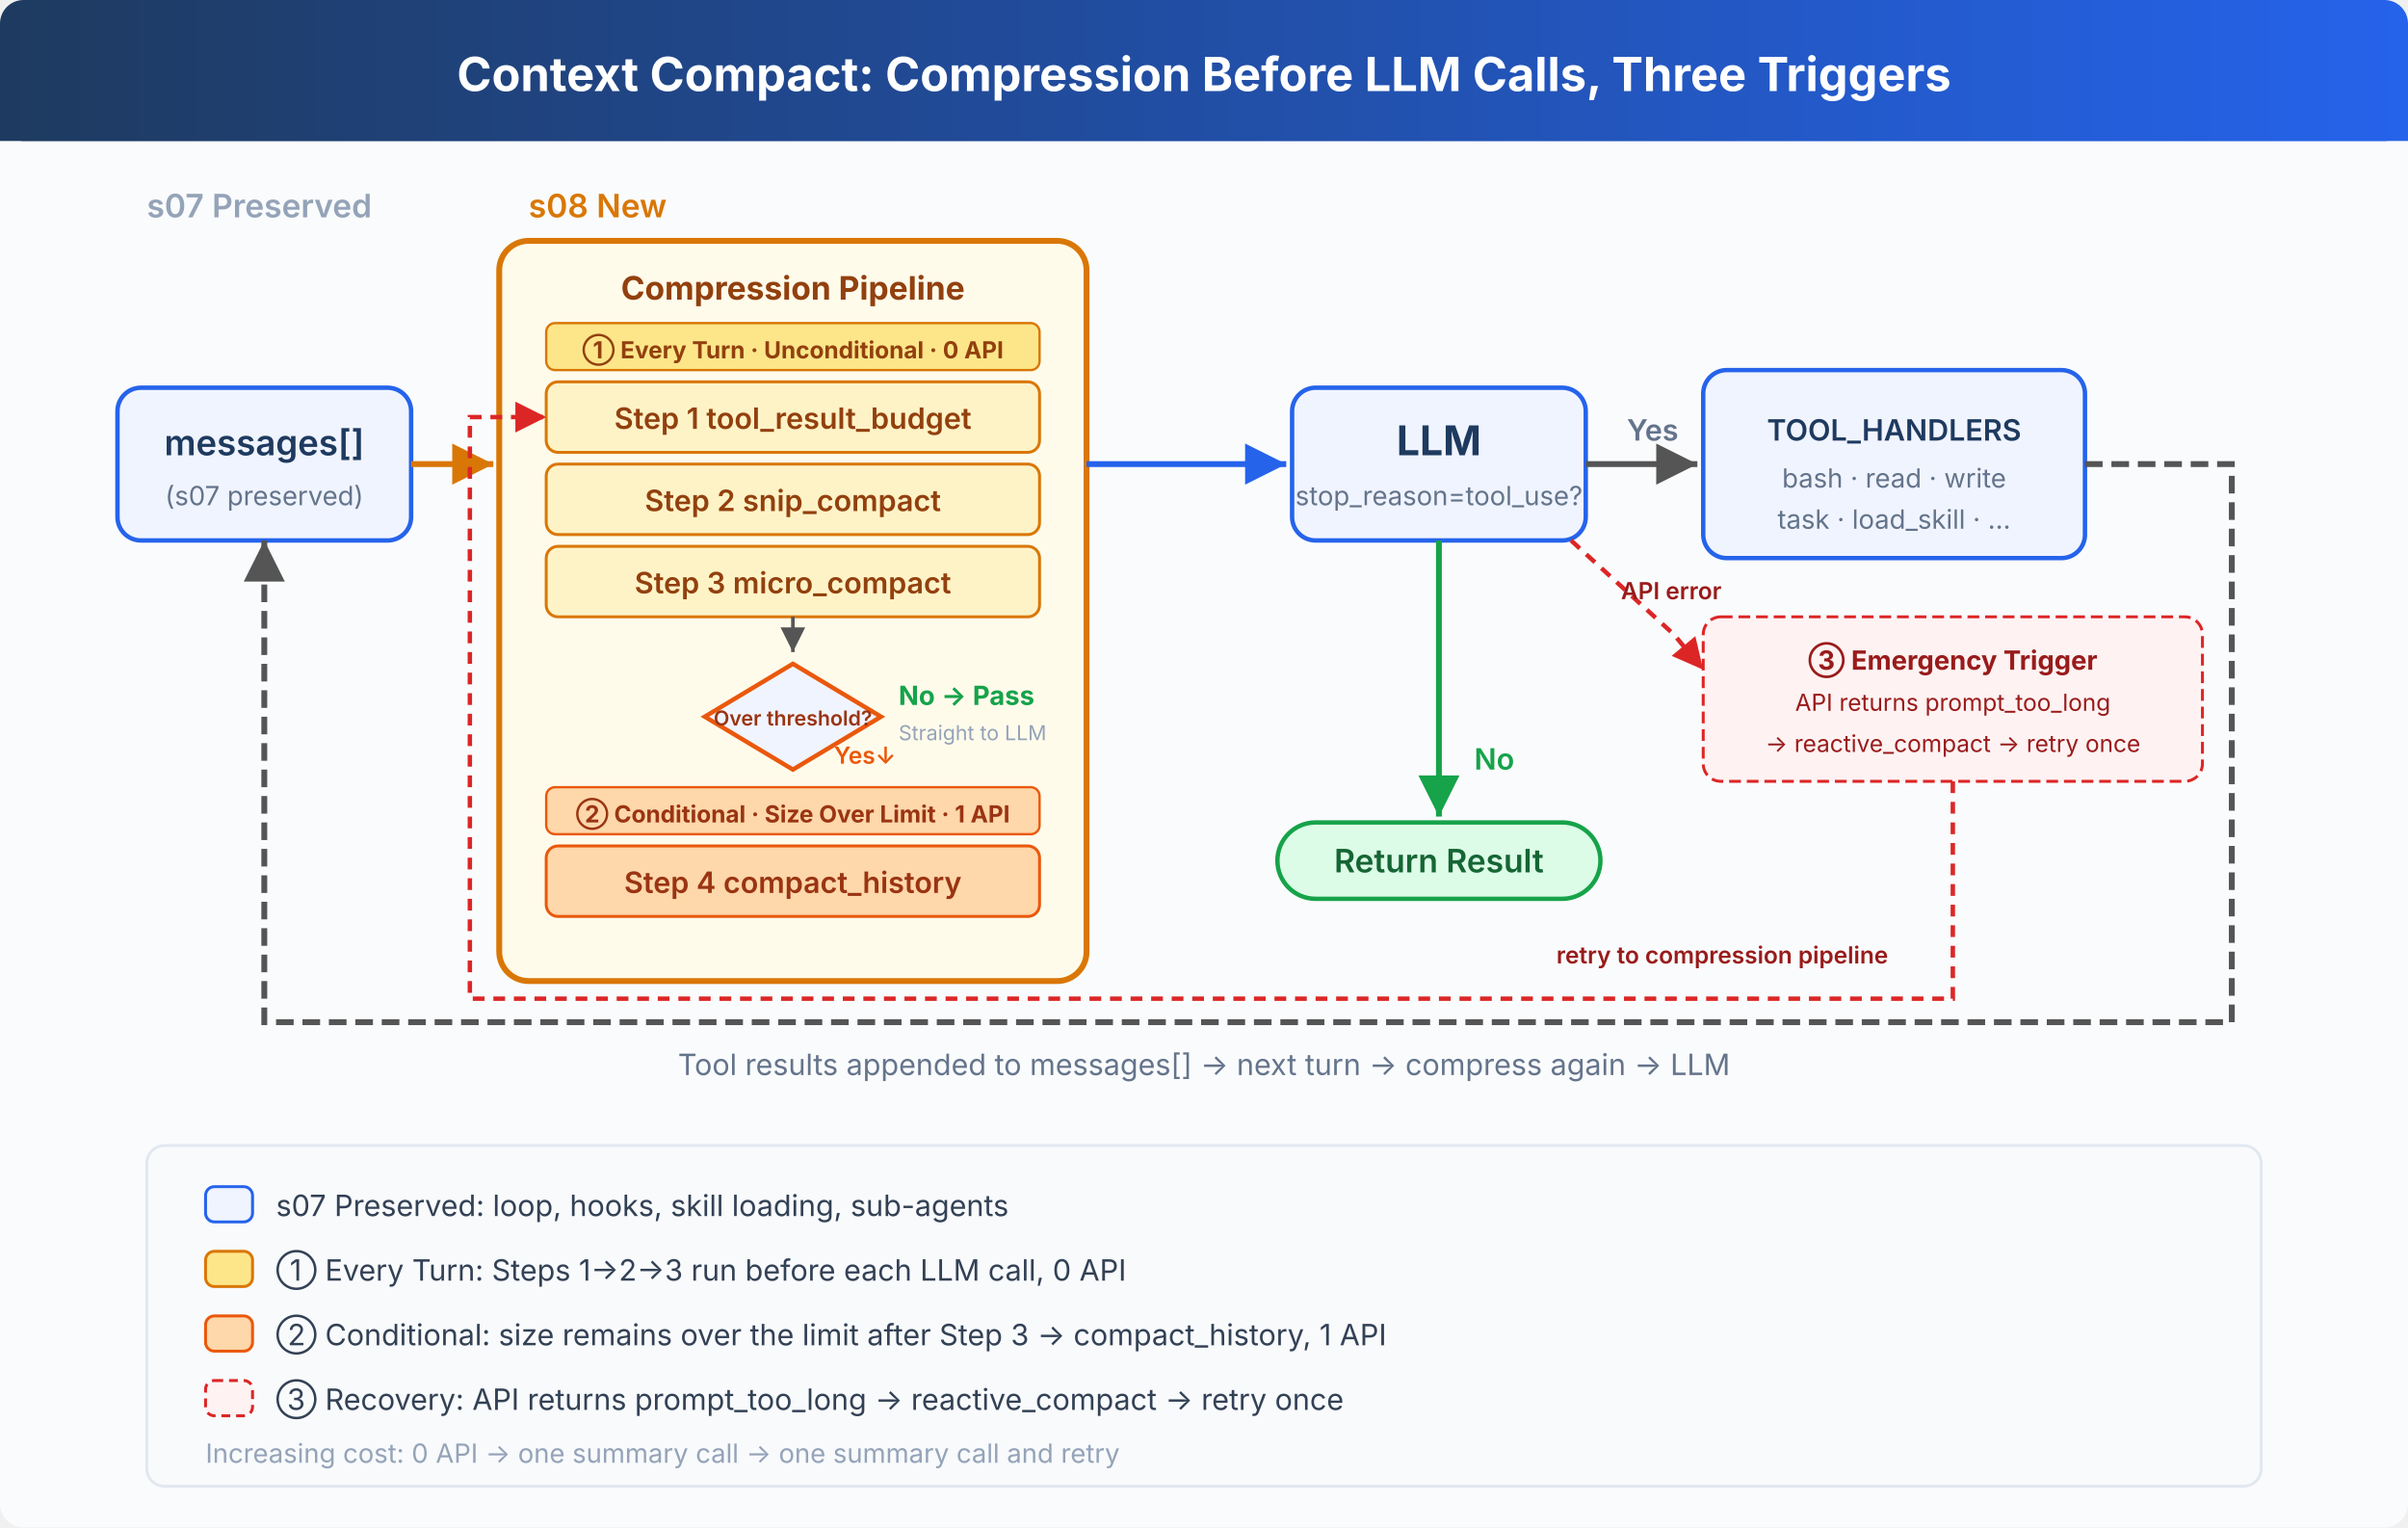
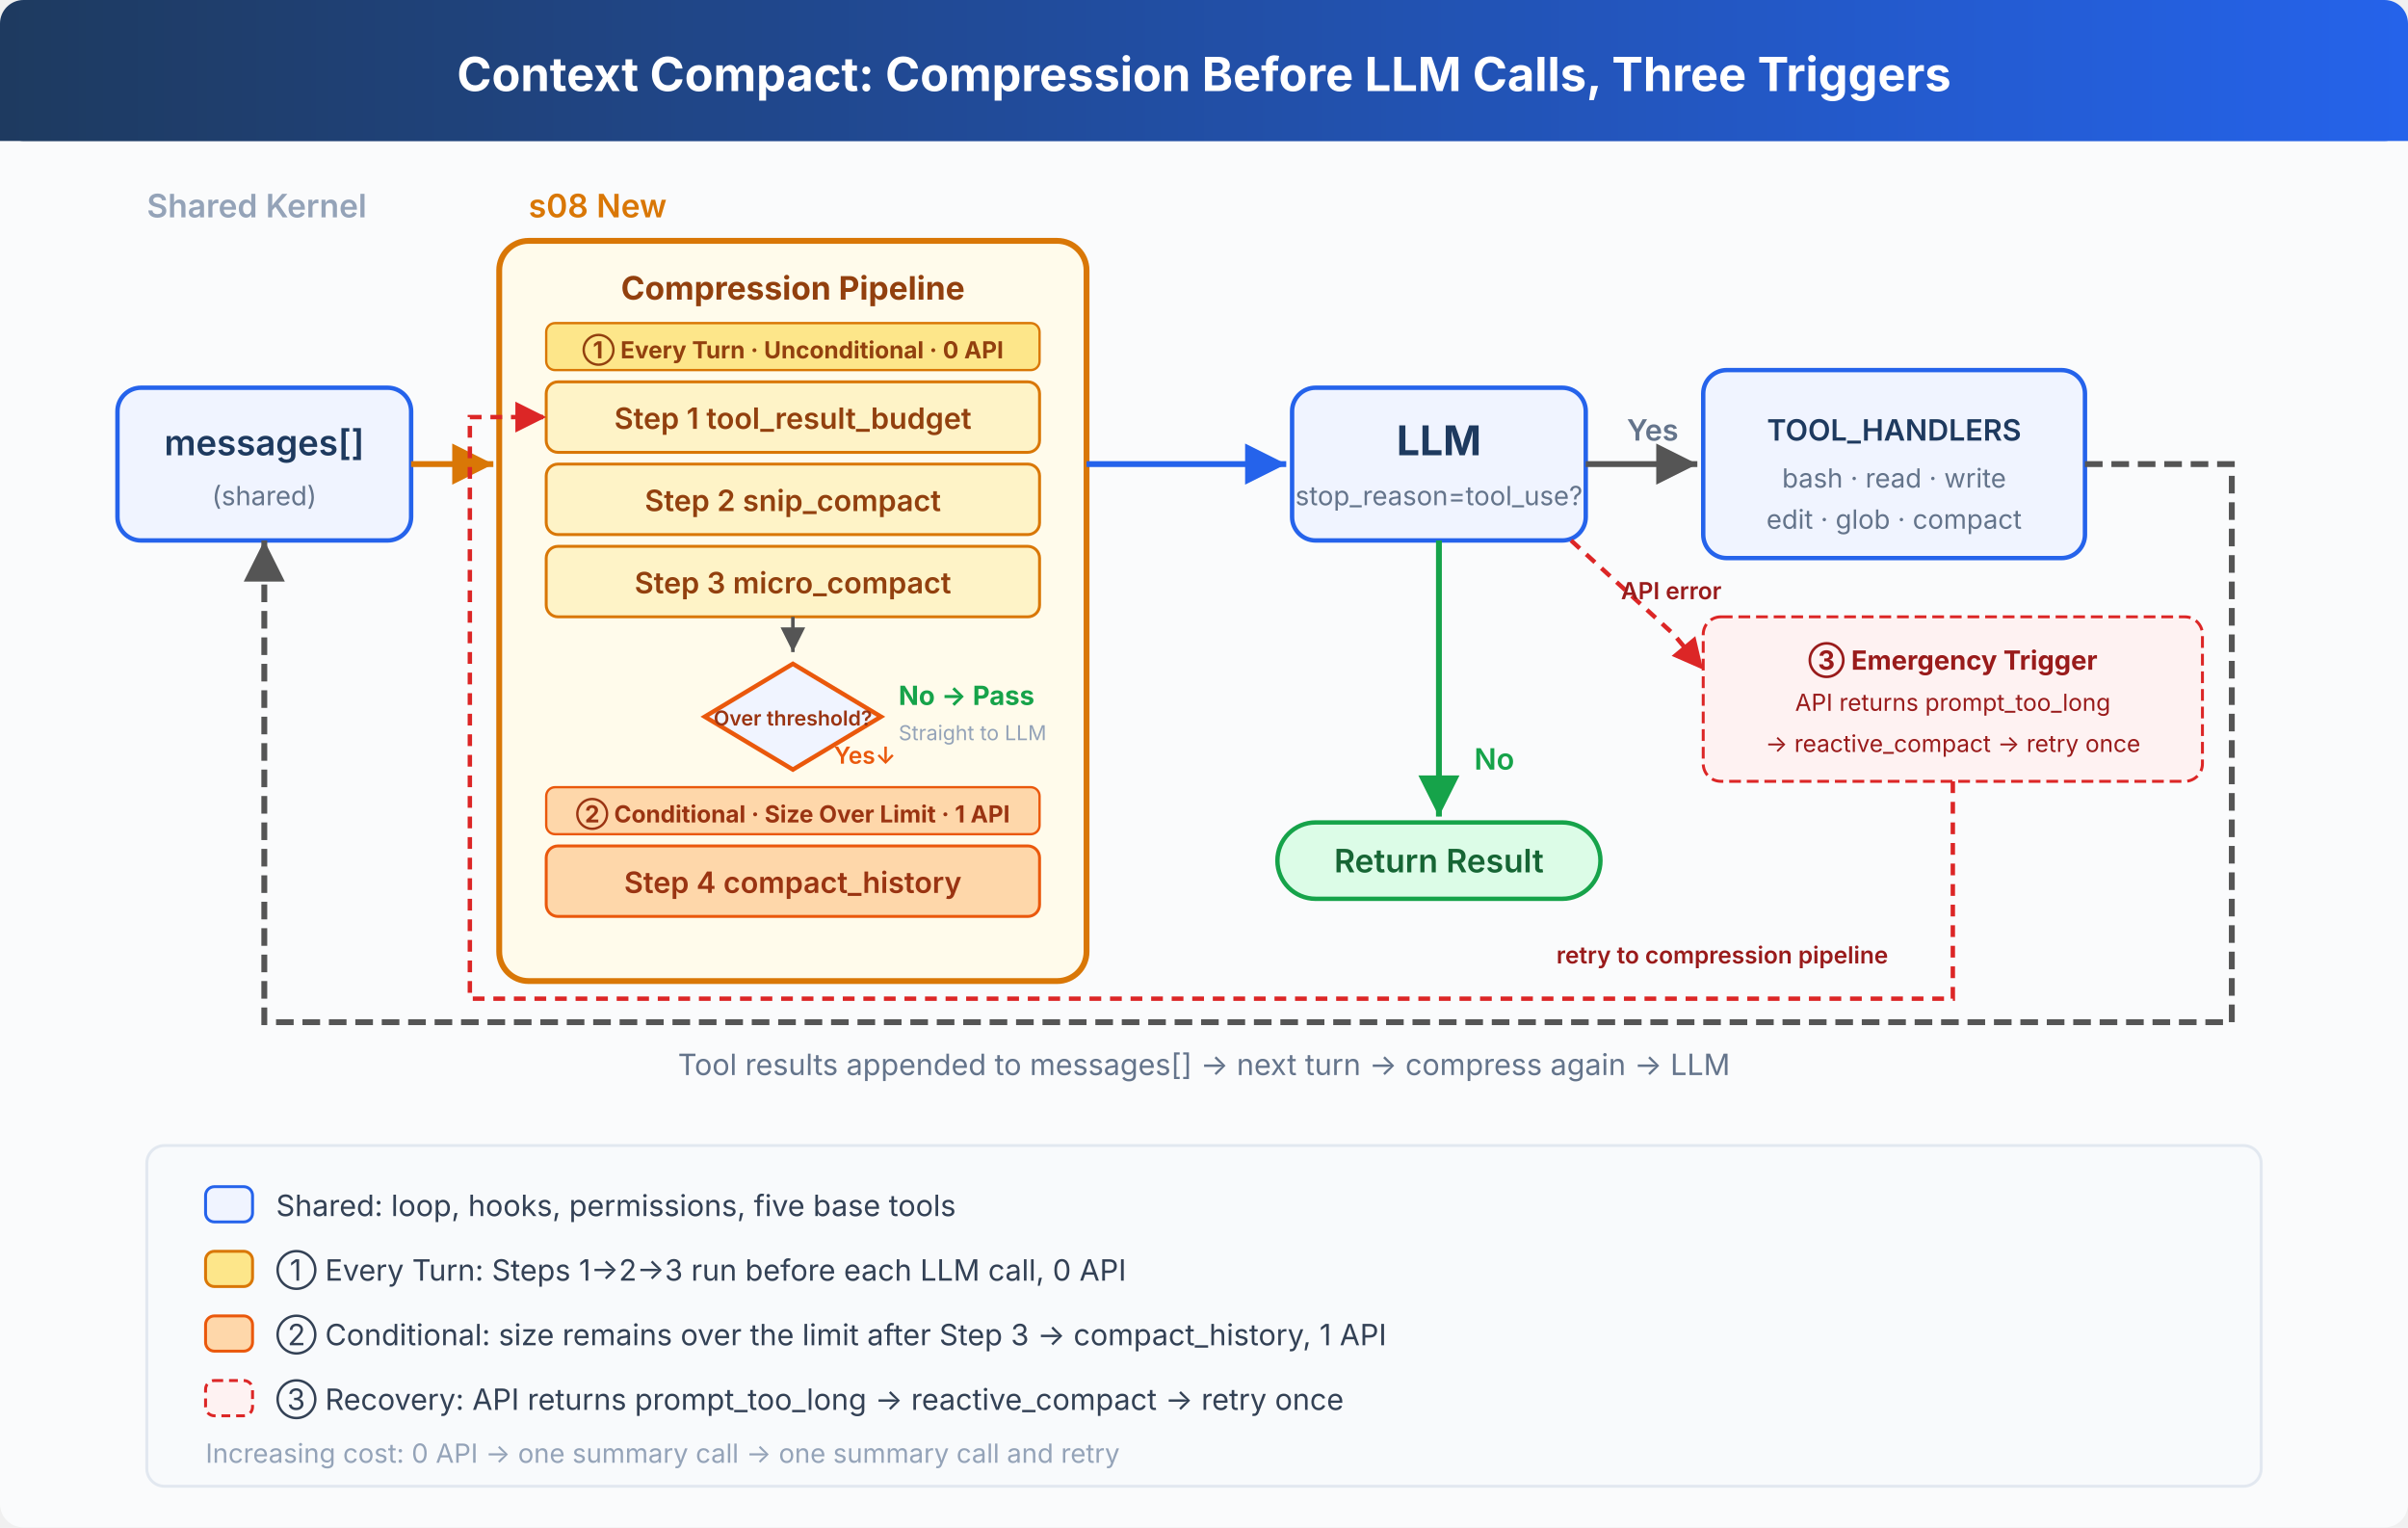
<svg xmlns="http://www.w3.org/2000/svg" viewBox="0 0 820 520" font-family="system-ui, -apple-system, sans-serif">
  <defs>
    <marker id="arrow" viewBox="0 0 10 10" refX="10" refY="5" markerWidth="7" markerHeight="7" orient="auto-start-reverse">
      <path d="M 0 0 L 10 5 L 0 10 z" fill="#555" />
    </marker>
    <marker id="arrow-blue" viewBox="0 0 10 10" refX="10" refY="5" markerWidth="7" markerHeight="7" orient="auto-start-reverse">
      <path d="M 0 0 L 10 5 L 0 10 z" fill="#2563eb" />
    </marker>
    <marker id="arrow-amber" viewBox="0 0 10 10" refX="10" refY="5" markerWidth="7" markerHeight="7" orient="auto-start-reverse">
      <path d="M 0 0 L 10 5 L 0 10 z" fill="#d97706" />
    </marker>
    <marker id="arrow-green" viewBox="0 0 10 10" refX="10" refY="5" markerWidth="7" markerHeight="7" orient="auto-start-reverse">
      <path d="M 0 0 L 10 5 L 0 10 z" fill="#16a34a" />
    </marker>
    <marker id="arrow-red" viewBox="0 0 10 10" refX="10" refY="5" markerWidth="7" markerHeight="7" orient="auto-start-reverse">
      <path d="M 0 0 L 10 5 L 0 10 z" fill="#dc2626" />
    </marker>
    <linearGradient id="header" x1="0" y1="0" x2="1" y2="0">
      <stop offset="0%" stop-color="#1e3a5f" />
      <stop offset="100%" stop-color="#2563eb" />
    </linearGradient>
  </defs>
  <rect width="820" height="520" fill="#fafbfc" rx="8" />
  <rect x="0" y="0" width="820" height="48" fill="url(#header)" rx="8" />
  <rect x="0" y="40" width="820" height="8" fill="url(#header)" />
  <text x="410" y="31" fill="#fff" font-size="16" font-weight="700" text-anchor="middle">Context Compact: Compression Before LLM Calls, Three Triggers</text>
-   <text x="50" y="74" fill="#94a3b8" font-size="11" font-weight="600">s07 Preserved</text>
+   <text x="50" y="74" fill="#94a3b8" font-size="11" font-weight="600">Shared Kernel</text>
  <text x="180" y="74" fill="#d97706" font-size="11" font-weight="600">s08 New</text>
  <rect x="40" y="132" width="100" height="52" rx="8" fill="#f0f4ff" stroke="#2563eb" stroke-width="1.5" />
  <text x="90" y="155" fill="#1e3a5f" font-size="12" font-weight="600" text-anchor="middle">messages[]</text>
-   <text x="90" y="172" fill="#64748b" font-size="9" text-anchor="middle">(s07 preserved)</text>
+   <text x="90" y="172" fill="#64748b" font-size="9" text-anchor="middle">(shared)</text>
  <line x1="140" y1="158" x2="168" y2="158" stroke="#d97706" stroke-width="2" marker-end="url(#arrow-amber)" />
  <rect x="170" y="82" width="200" height="252" rx="10" fill="#fffbeb" stroke="#d97706" stroke-width="2" />
  <text x="270" y="102" fill="#92400e" font-size="11" font-weight="700" text-anchor="middle">Compression Pipeline</text>
  <rect x="186" y="110" width="168" height="16" rx="3" fill="#fde68a" stroke="#d97706" stroke-width="0.8" />
  <text x="270" y="122" fill="#92400e" font-size="8" font-weight="700" text-anchor="middle">① Every Turn · Unconditional · 0 API</text>
  <rect x="186" y="130" width="168" height="24" rx="4" fill="#fef3c7" stroke="#d97706" stroke-width="1" />
  <text x="270" y="146" fill="#92400e" font-size="10" font-weight="600" text-anchor="middle">Step 1 tool_result_budget</text>
  <rect x="186" y="158" width="168" height="24" rx="4" fill="#fef3c7" stroke="#d97706" stroke-width="1" />
  <text x="270" y="174" fill="#92400e" font-size="10" font-weight="600" text-anchor="middle">Step 2 snip_compact</text>
  <rect x="186" y="186" width="168" height="24" rx="4" fill="#fef3c7" stroke="#d97706" stroke-width="1" />
  <text x="270" y="202" fill="#92400e" font-size="10" font-weight="600" text-anchor="middle">Step 3 micro_compact</text>
  <line x1="270" y1="210" x2="270" y2="222" stroke="#555" stroke-width="1.2" marker-end="url(#arrow)" />
  <polygon points="270,226 300,244 270,262 240,244" fill="#f0f4ff" stroke="#ea580c" stroke-width="1.5" />
  <text x="270" y="247" fill="#9a3412" font-size="7" font-weight="600" text-anchor="middle">Over threshold?</text>
  <text x="306" y="240" fill="#16a34a" font-size="9" font-weight="700">No → Pass</text>
  <text x="306" y="252" fill="#94a3b8" font-size="7">Straight to LLM</text>
  <text x="284" y="260" fill="#ea580c" font-size="8" font-weight="600">Yes↓</text>
  <rect x="186" y="268" width="168" height="16" rx="3" fill="#fed7aa" stroke="#ea580c" stroke-width="0.8" />
  <text x="270" y="280" fill="#9a3412" font-size="8" font-weight="700" text-anchor="middle">② Conditional · Size Over Limit · 1 API</text>
  <rect x="186" y="288" width="168" height="24" rx="4" fill="#fed7aa" stroke="#ea580c" stroke-width="1" />
  <text x="270" y="304" fill="#9a3412" font-size="10" font-weight="600" text-anchor="middle">Step 4 compact_history</text>
  <line x1="370" y1="158" x2="438" y2="158" stroke="#2563eb" stroke-width="2" marker-end="url(#arrow-blue)" />
  <rect x="440" y="132" width="100" height="52" rx="8" fill="#f0f4ff" stroke="#2563eb" stroke-width="1.5" />
  <text x="490" y="155" fill="#1e3a5f" font-size="14" font-weight="700" text-anchor="middle">LLM</text>
  <text x="490" y="172" fill="#64748b" font-size="9" text-anchor="middle">stop_reason=tool_use?</text>
  <line x1="490" y1="184" x2="490" y2="278" stroke="#16a34a" stroke-width="2" marker-end="url(#arrow-green)" />
  <text x="502" y="262" fill="#16a34a" font-size="10" font-weight="600">No</text>
  <rect x="435" y="280" width="110" height="26" rx="13" fill="#dcfce7" stroke="#16a34a" stroke-width="1.5" />
  <text x="490" y="297" fill="#166534" font-size="11" font-weight="600" text-anchor="middle">Return Result</text>
  <line x1="540" y1="158" x2="578" y2="158" stroke="#555" stroke-width="2" marker-end="url(#arrow)" />
  <text x="554" y="150" fill="#64748b" font-size="10" font-weight="600">Yes</text>
  <rect x="580" y="126" width="130" height="64" rx="8" fill="#f0f4ff" stroke="#2563eb" stroke-width="1.5" />
  <text x="645" y="150" fill="#1e3a5f" font-size="10" font-weight="600" text-anchor="middle">TOOL_HANDLERS</text>
  <text x="645" y="166" fill="#64748b" font-size="9" text-anchor="middle">bash · read · write</text>
-   <text x="645" y="180" fill="#64748b" font-size="9" text-anchor="middle">task · load_skill · ...</text>
+   <text x="645" y="180" fill="#64748b" font-size="9" text-anchor="middle">edit · glob · compact</text>
  <path d="M 535 184 L 570 216 L 580 228" fill="none" stroke="#dc2626" stroke-width="1.5" stroke-dasharray="4,3" marker-end="url(#arrow-red)" />
  <text x="552" y="204" fill="#991b1b" font-size="8" font-weight="600">API error</text>
  <path d="M 665 266 L 665 340 L 160 340 L 160 142 L 186 142" fill="none" stroke="#dc2626" stroke-width="1.5" stroke-dasharray="4,3" marker-end="url(#arrow-red)" />
  <text x="530" y="328" fill="#991b1b" font-size="8" font-weight="600">retry to compression pipeline</text>
  <rect x="580" y="210" width="170" height="56" rx="6" fill="#fef2f2" stroke="#dc2626" stroke-width="1" stroke-dasharray="4,2" />
  <text x="665" y="228" fill="#991b1b" font-size="9" font-weight="700" text-anchor="middle">③ Emergency Trigger</text>
  <text x="665" y="242" fill="#991b1b" font-size="8" text-anchor="middle">API returns prompt_too_long</text>
  <text x="665" y="256" fill="#991b1b" font-size="8" text-anchor="middle">→ reactive_compact → retry once</text>
  <path d="M 710 158 L 760 158 L 760 348 L 90 348 L 90 184" fill="none" stroke="#555" stroke-width="2" marker-end="url(#arrow)" stroke-dasharray="6,3" />
  <text x="410" y="366" fill="#64748b" font-size="10" text-anchor="middle">Tool results appended to messages[] → next turn → compress again → LLM</text>
  <rect x="50" y="390" width="720" height="116" rx="6" fill="#f8fafc" stroke="#e2e8f0" stroke-width="1" />
  <rect x="70" y="404" width="16" height="12" rx="3" fill="#f0f4ff" stroke="#2563eb" stroke-width="1" />
-   <text x="94" y="414" fill="#334155" font-size="10">s07 Preserved: loop, hooks, skill loading, sub-agents</text>
+   <text x="94" y="414" fill="#334155" font-size="10">Shared: loop, hooks, permissions, five base tools</text>
  <rect x="70" y="426" width="16" height="12" rx="3" fill="#fde68a" stroke="#d97706" stroke-width="1" />
  <text x="94" y="436" fill="#334155" font-size="10">① Every Turn: Steps 1→2→3 run before each LLM call, 0 API</text>
  <rect x="70" y="448" width="16" height="12" rx="3" fill="#fed7aa" stroke="#ea580c" stroke-width="1" />
  <text x="94" y="458" fill="#334155" font-size="10">② Conditional: size remains over the limit after Step 3 → compact_history, 1 API</text>
  <rect x="70" y="470" width="16" height="12" rx="3" fill="#fef2f2" stroke="#dc2626" stroke-width="1" stroke-dasharray="3,2" />
  <text x="94" y="480" fill="#334155" font-size="10">③ Recovery: API returns prompt_too_long → reactive_compact → retry once</text>
  <text x="70" y="498" fill="#94a3b8" font-size="9">Increasing cost: 0 API → one summary call → one summary call and retry</text>
</svg>
